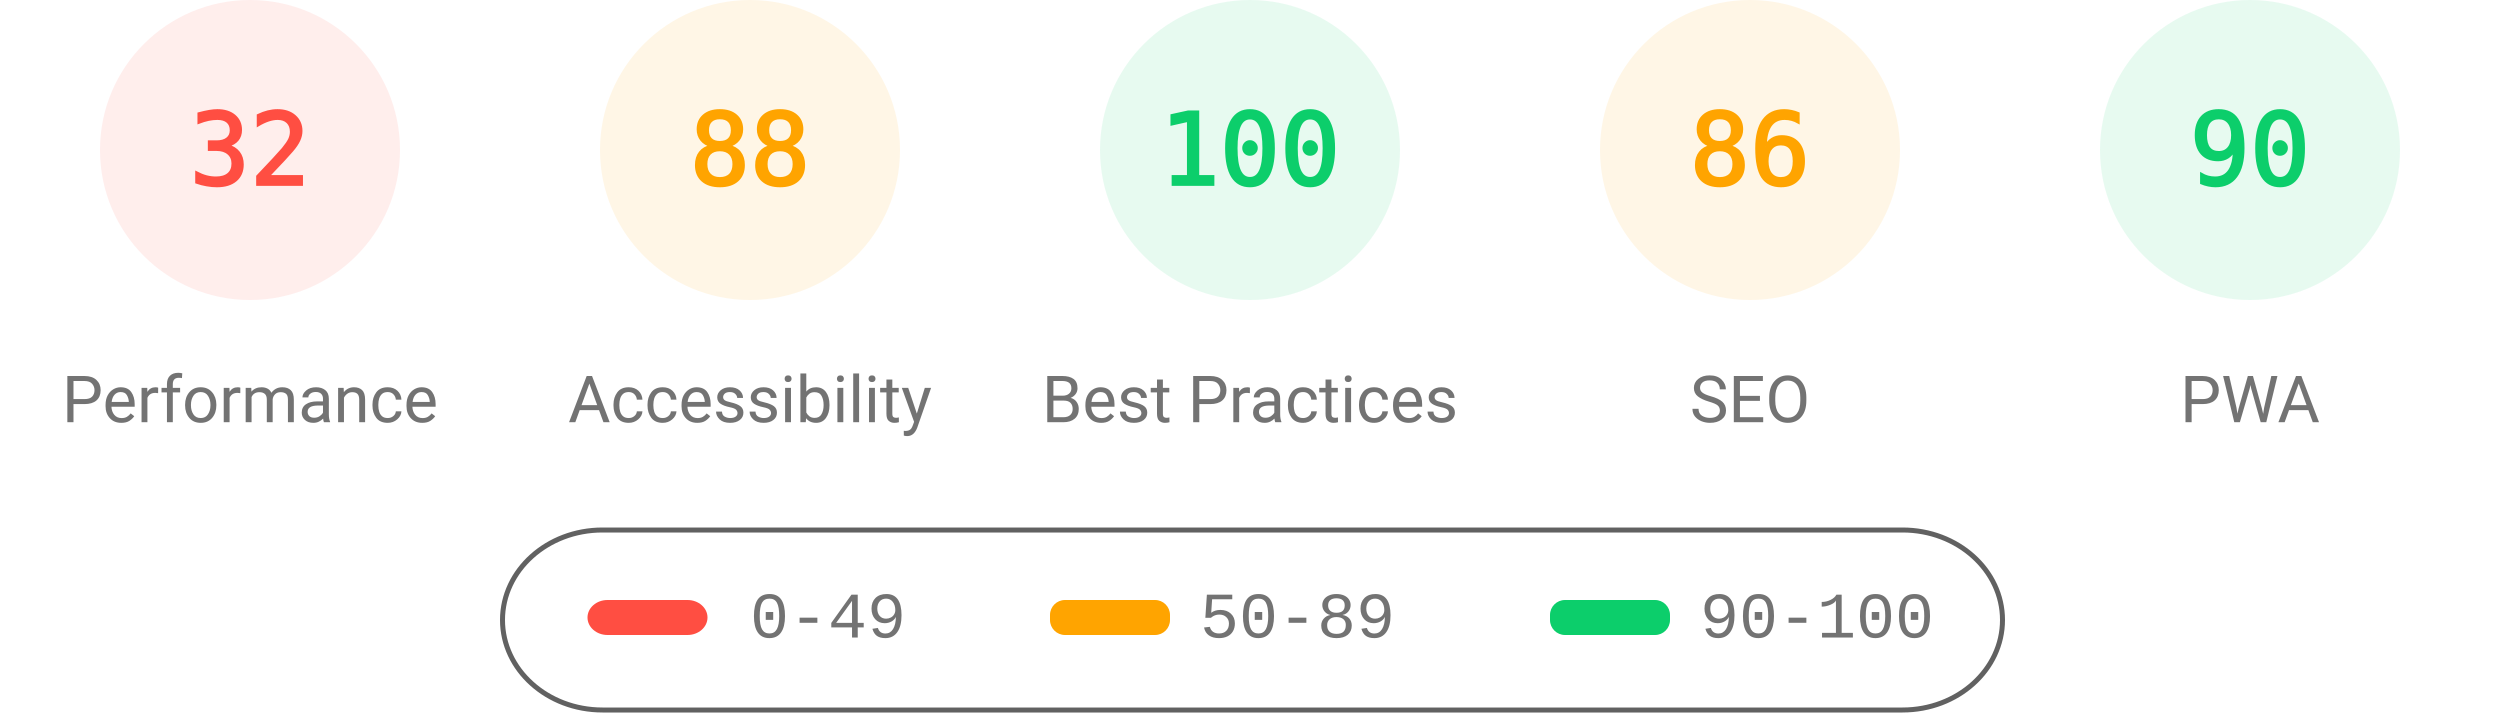
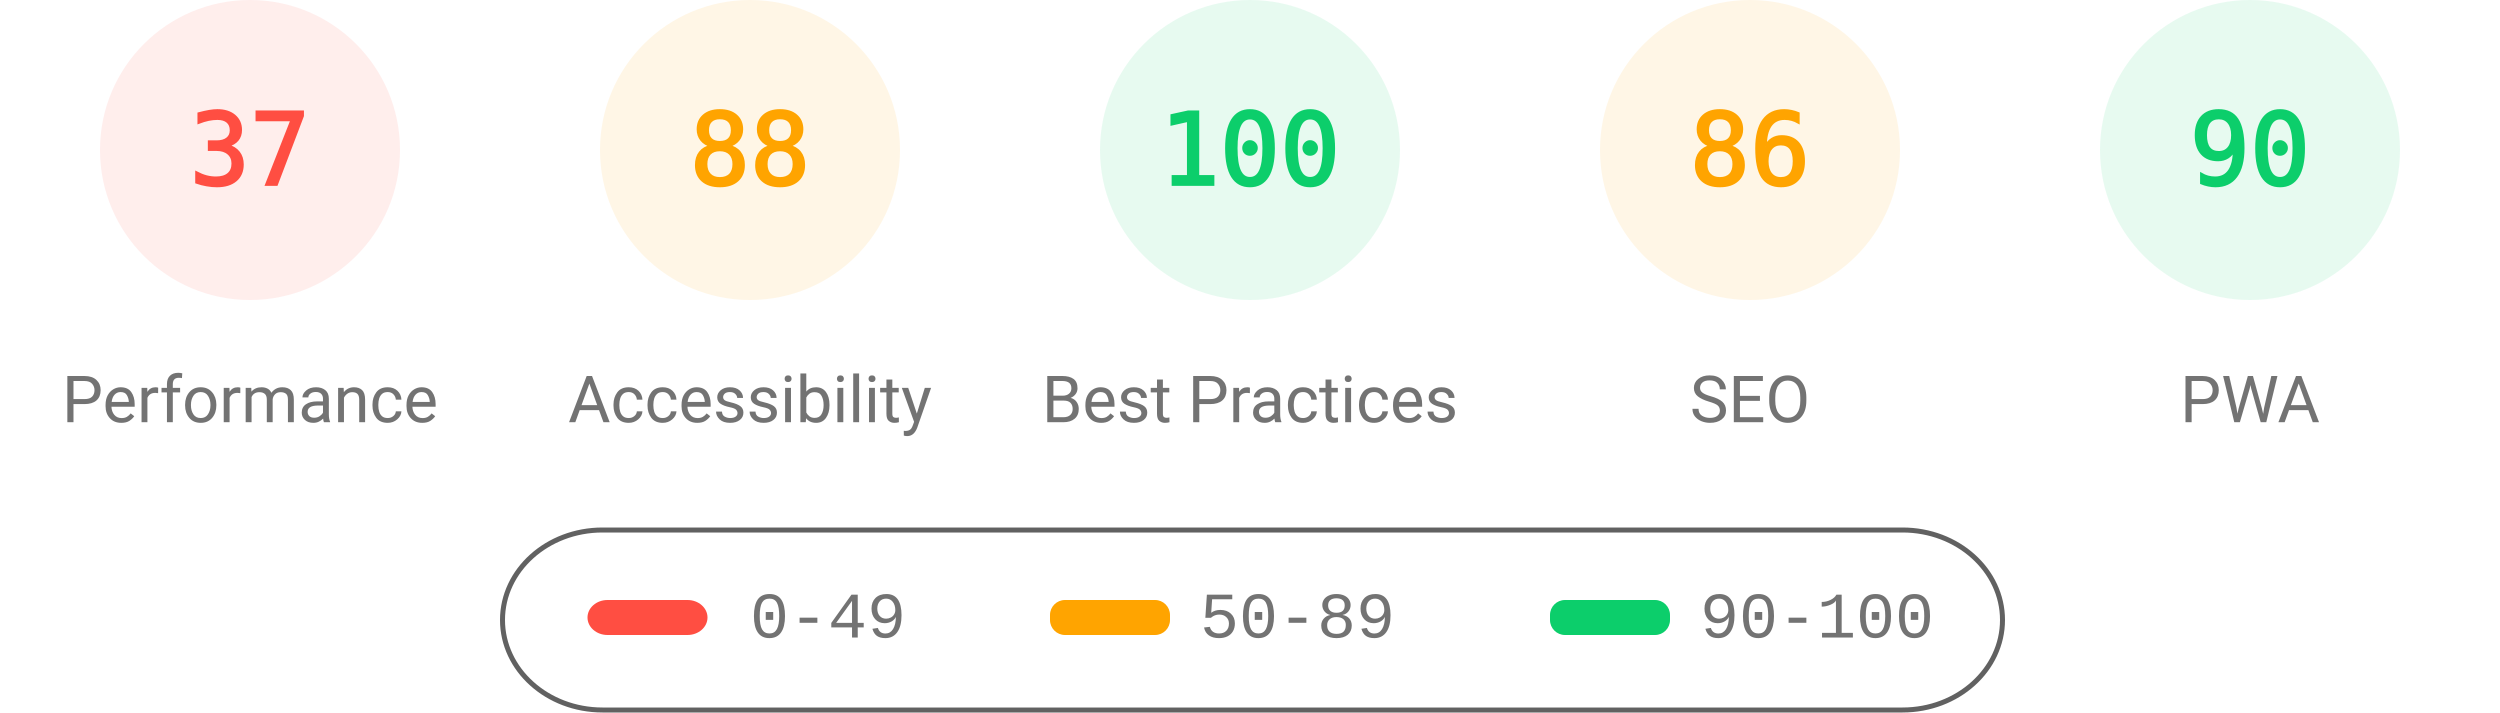
<svg xmlns="http://www.w3.org/2000/svg" fill="none" width="1000" height="285">
  <style>.gauge-base{opacity:.1}.gauge-arc{fill:none;animation-delay:250ms;stroke-linecap:round;transform:rotate(-90deg);transform-origin:100px 60px;animation:load-gauge 1s ease forwards}.guage-text{font-size:40px;font-family:monospace;text-align:center}.guage-red{color:#ff4e42;fill:#ff4e42;stroke:#ff4e42}.guage-orange{color:#ffa400;fill:#ffa400;stroke:#ffa400}.guage-green{color:#0cce6b;fill:#0cce6b;stroke:#0cce6b}.guage-undefined{color:#5c5c5c;fill:#5c5c5c;stroke:#5c5c5c}.guage-title{color:#737373;fill:#737373;stroke:none;font-size:26px;line-height:26px;font-family:Roboto,Halvetica,Arial,sans-serif}@keyframes load-gauge{from{stroke-dasharray:0 352.858}}</style>
  <svg class="guage-div guage-perf guage-red" viewBox="0 0 200 200" width="200" height="200">
    <circle class="gauge-base" r="56" cx="100" cy="60" stroke-width="8" />
-     <circle class="gauge-arc guage-arc-1" r="56" cx="100" cy="60" stroke-width="8" style="stroke-dasharray:112.595,351.858" />
-     <text class="guage-text" x="100" y="60" alignment-baseline="central" dominant-baseline="central" text-anchor="middle">32</text>
+     <circle class="gauge-arc guage-arc-1" r="56" cx="100" cy="60" stroke-width="8" style="stroke-dasharray:130.187,351.858" />
+     <text class="guage-text" x="100" y="60" alignment-baseline="central" dominant-baseline="central" text-anchor="middle">37</text>
    <text class="guage-title" x="100" y="160" alignment-baseline="central" dominant-baseline="central" text-anchor="middle">Performance</text>
  </svg>
  <svg class="guage-div guage-acc guage-orange" viewBox="0 0 200 200" width="200" height="200" x="200">
    <circle class="gauge-base" r="56" cx="100" cy="60" stroke-width="8" />
    <circle class="gauge-arc guage-arc-2" r="56" cx="100" cy="60" stroke-width="8" style="stroke-dasharray:309.635,351.858" />
    <text class="guage-text" x="100" y="60" alignment-baseline="central" dominant-baseline="central" text-anchor="middle">88</text>
    <text class="guage-title" x="100" y="160" alignment-baseline="central" dominant-baseline="central" text-anchor="middle">Accessibility</text>
  </svg>
  <svg class="guage-div guage-best guage-green" viewBox="0 0 200 200" width="200" height="200" x="400">
    <circle class="gauge-base" r="56" cx="100" cy="60" stroke-width="8" />
    <circle class="gauge-arc guage-arc-3" r="56" cx="100" cy="60" stroke-width="8" style="stroke-dasharray:351.858,351.858" />
    <text class="guage-text" x="100" y="60" alignment-baseline="central" dominant-baseline="central" text-anchor="middle">100</text>
    <text class="guage-title" x="100" y="160" alignment-baseline="central" dominant-baseline="central" text-anchor="middle">Best Practices</text>
  </svg>
  <svg class="guage-div guage-seo guage-orange" viewBox="0 0 200 200" width="200" height="200" x="600">
    <circle class="gauge-base" r="56" cx="100" cy="60" stroke-width="8" />
    <circle class="gauge-arc guage-arc-4" r="56" cx="100" cy="60" stroke-width="8" style="stroke-dasharray:302.598,351.858" />
    <text class="guage-text" x="100" y="60" alignment-baseline="central" dominant-baseline="central" text-anchor="middle">86</text>
    <text class="guage-title" x="100" y="160" alignment-baseline="central" dominant-baseline="central" text-anchor="middle">SEO</text>
  </svg>
  <svg class="guage-div guage-pwa guage-green" viewBox="0 0 200 200" width="200" height="200" x="800">
    <circle class="gauge-base" r="56" cx="100" cy="60" stroke-width="8" />
    <circle class="gauge-arc guage-arc-4" r="56" cx="100" cy="60" stroke-width="8" style="stroke-dasharray:316.672,351.858" />
    <text class="guage-text" x="100" y="60" alignment-baseline="central" dominant-baseline="central" text-anchor="middle">90</text>
    <text class="guage-title" x="100" y="160" alignment-baseline="central" dominant-baseline="central" text-anchor="middle">PWA</text>
  </svg>
  <svg width="604" height="76" x="200" y="210">
    <path fill="none" id="canvas_background" d="M-1-1h604v80H-1z" />
    <rect fill-opacity="0" stroke="#616161" stroke-width="2" rx="40" id="svg_2" height="72" width="600" y="2" x="1" fill="#000" />
    <rect stroke="#000" rx="8" id="svg_3" height="14" width="48" y="30" x="35" stroke-opacity="null" stroke-width="0" fill="#ff4e42" />
    <rect stroke="#000" rx="6" id="svg_4" height="14" width="48" y="30" x="220" stroke-opacity="null" stroke-width="0" fill="#ffa400" />
    <rect stroke="#000" rx="6" id="svg_5" height="14" width="48" y="30" x="420" stroke-opacity="null" stroke-width="0" fill="#0cce6b" />
    <text xml:space="preserve" text-anchor="start" font-family="'Courier New', Courier, monospace" font-size="26" id="svg_6" y="45" x="100" stroke-opacity="null" stroke-width="0" stroke="#000" fill="#737373">0-49</text>
    <text xml:space="preserve" text-anchor="start" font-family="'Courier New', Courier, monospace" font-size="26" id="svg_7" y="45" x="280" stroke-opacity="null" stroke-width="0" stroke="#000" fill="#737373">50-89</text>
    <text xml:space="preserve" text-anchor="start" font-family="'Courier New', Courier, monospace" font-size="26" id="svg_8" y="45" x="480" stroke-opacity="null" stroke-width="0" stroke="#000" fill="#737373">90-100</text>
  </svg>
</svg>
